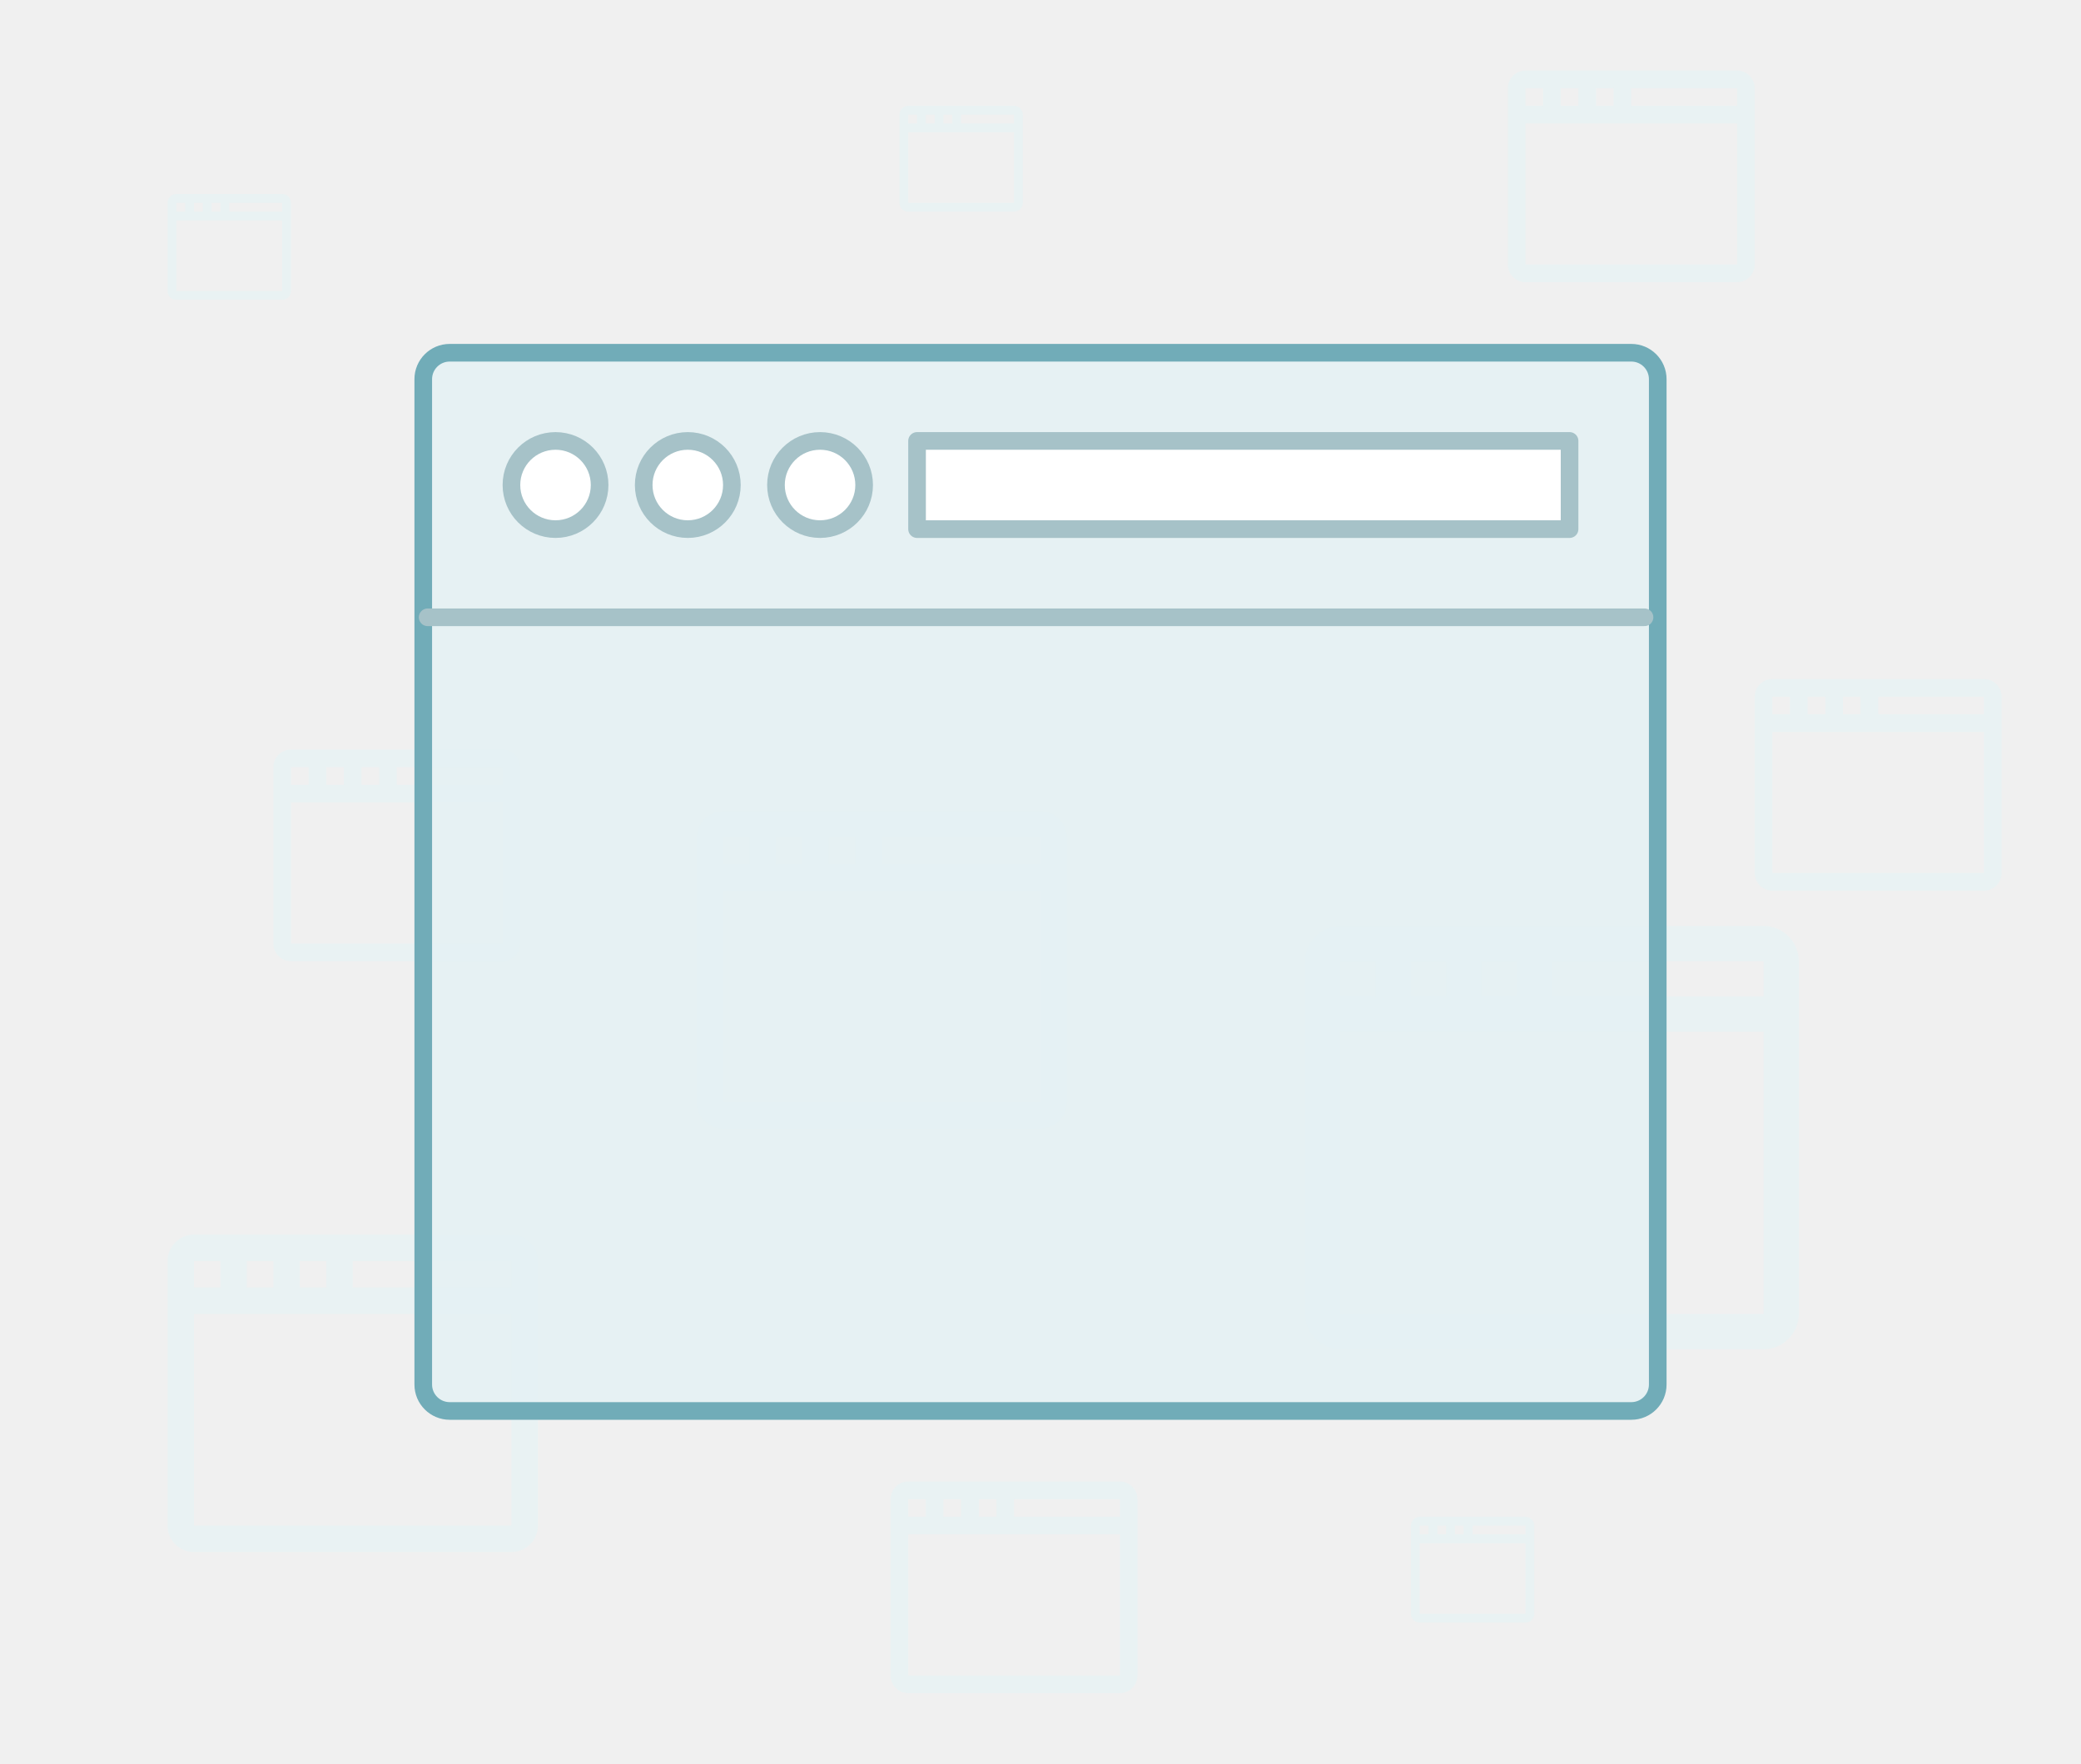
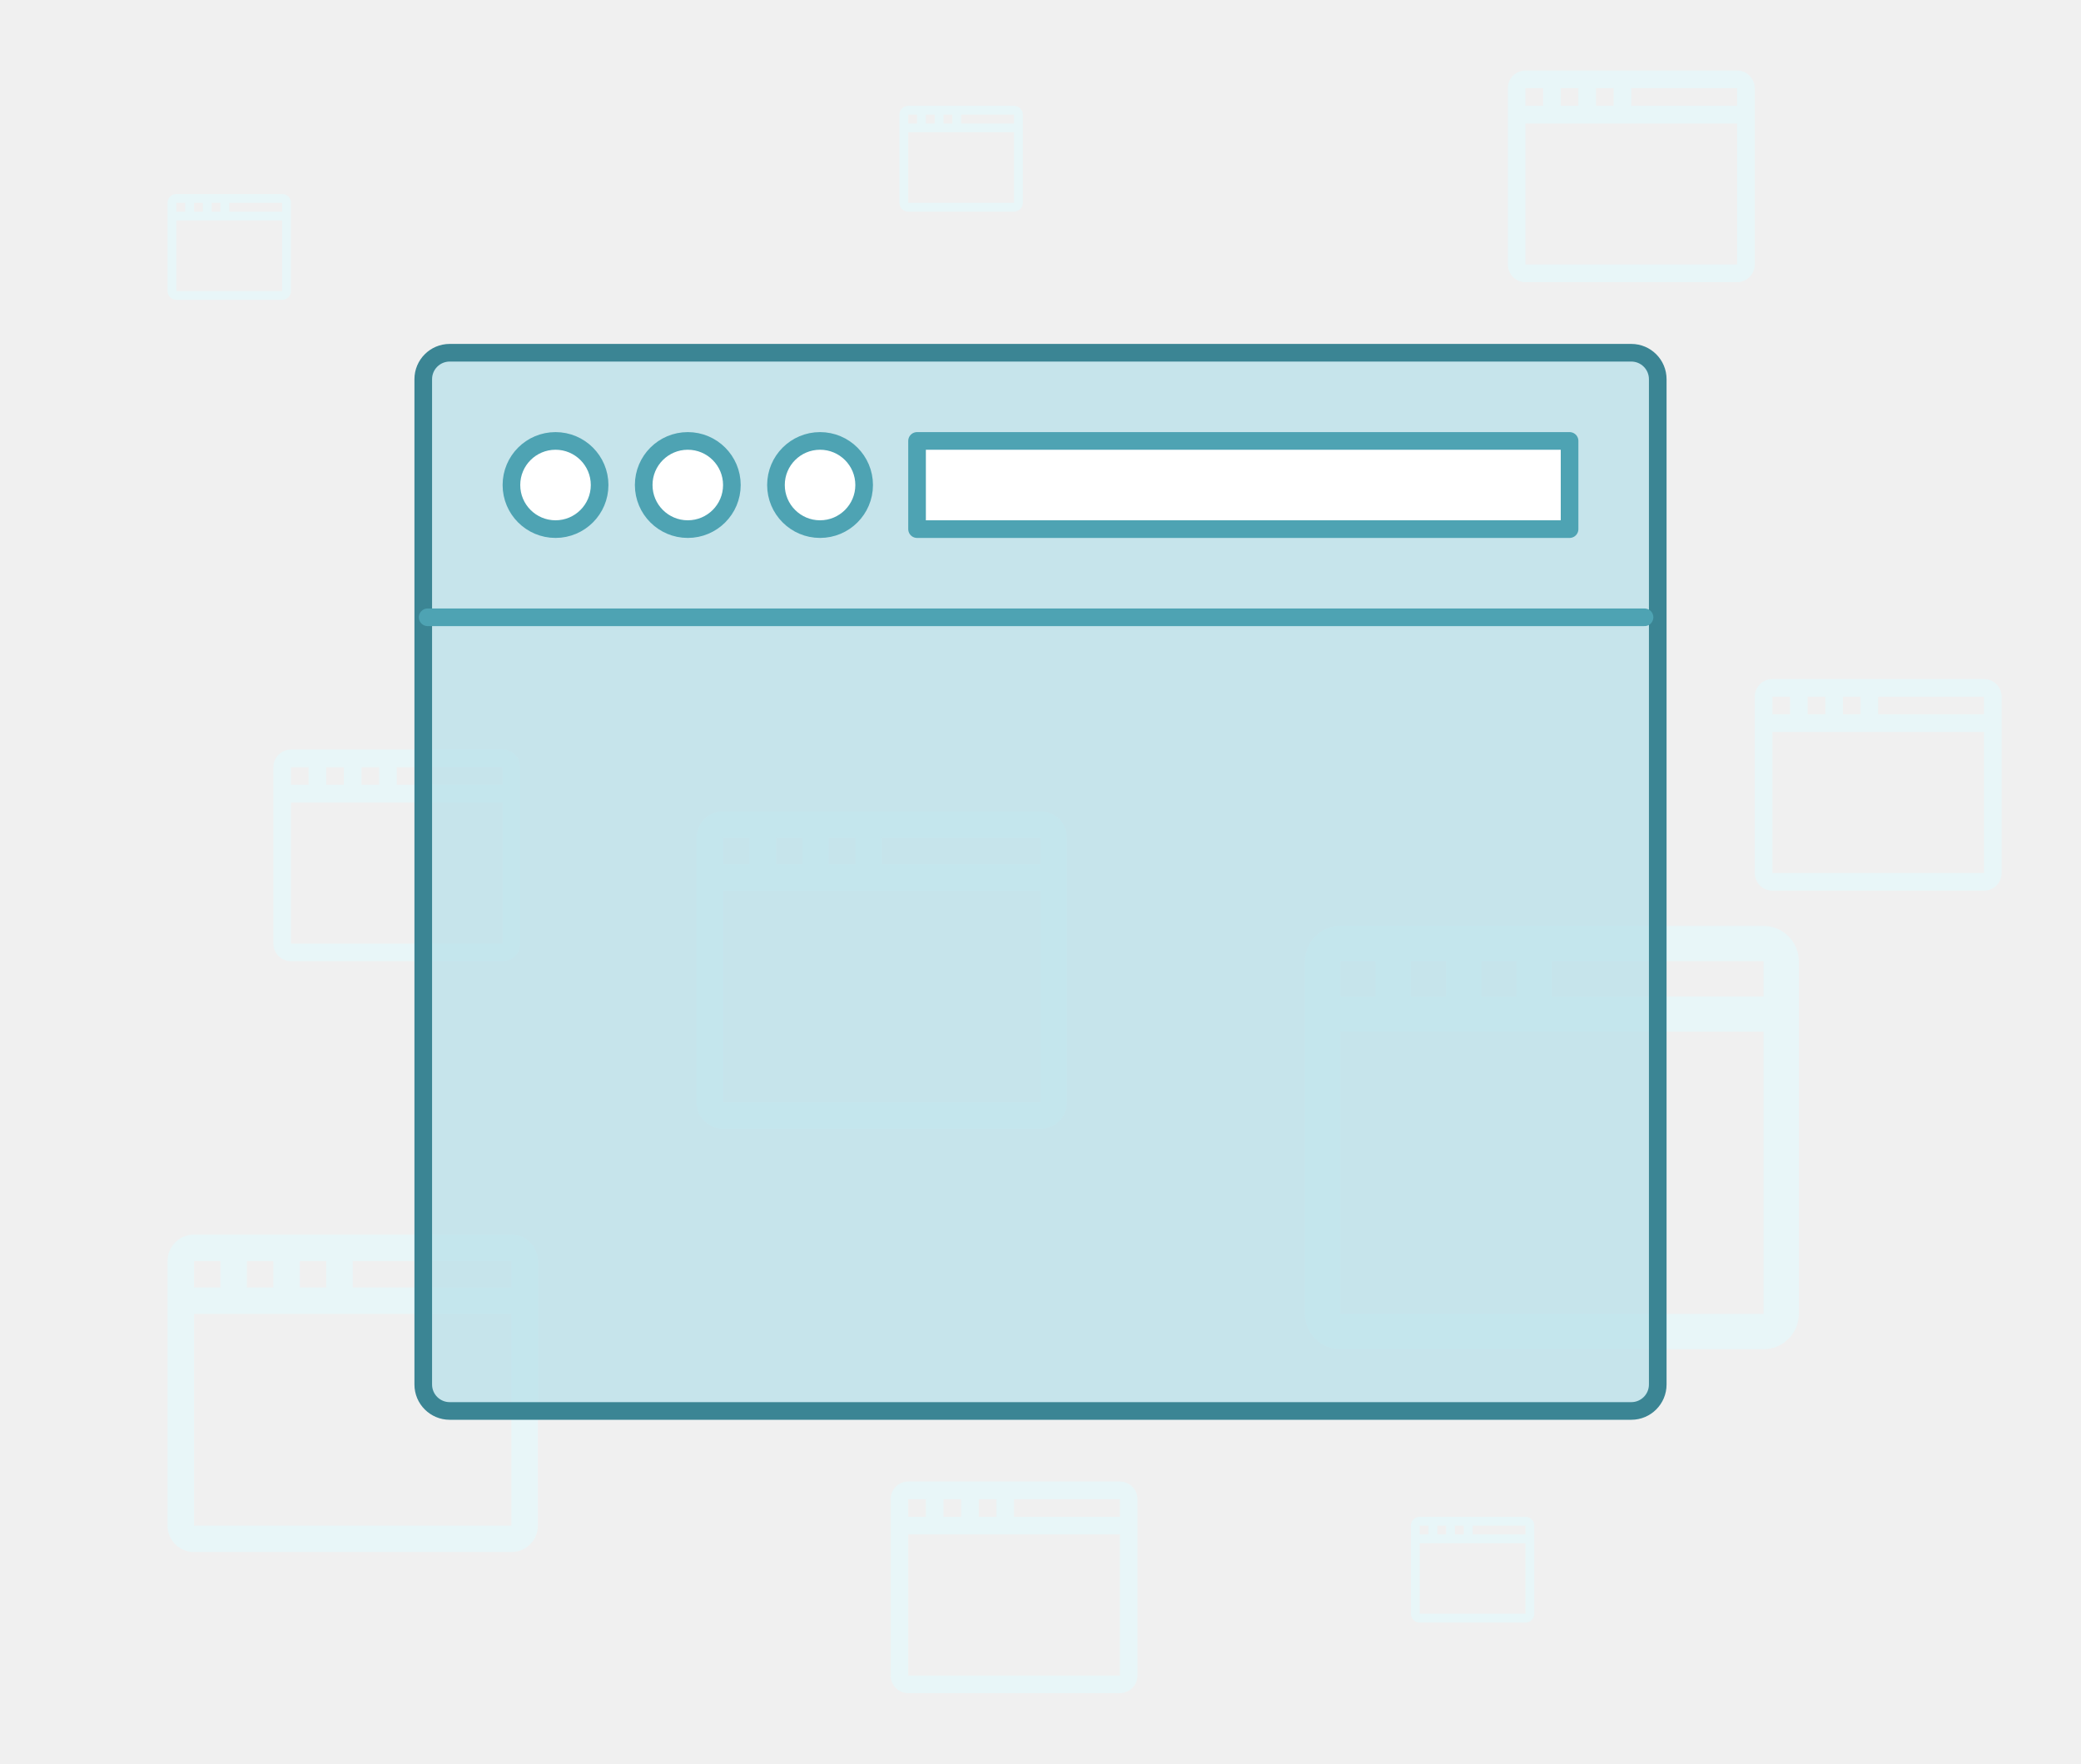
<svg xmlns="http://www.w3.org/2000/svg" width="236px" height="200px" viewBox="0 0 236 200" version="1.1">
  <defs />
  <g id="Page-4" stroke="none" stroke-width="1" fill="none" fill-rule="evenodd">
    <g id="Web-Tech" transform="translate(0, -18)">
      <g id="faded" transform="translate(19, 26)">
        <g id="browser" transform="translate(123, 168)" />
-         <path d="M149,101 L153,101 L153,105 L149,105 L149,101 L149,101 Z M141,101 L145,101 L145,105 L141,105 L141,101 L141,101 Z M133,101 L137,101 L137,105 L133,105 L133,101 L133,101 Z M181,141 L133,141 L133,109 L181,109 L181,141 L181,141 Z M181,105 L157,105 L157,101 L181,101 L181,105 L181,105 Z M185,101 C185,98.8 183.2,97 181,97 L133,97 C130.8,97 129,98.8 129,101 L129,141 C129,143.2 130.8,145 133,145 L181,145 C183.2,145 185,143.2 185,141 L185,101 L185,101 Z" id="4" fill="#E9F2F3" />
-         <path d="M15,135 L18,135 L18,138 L15,138 L15,135 L15,135 Z M9,135 L12,135 L12,138 L9,138 L9,135 L9,135 Z M3,135 L6,135 L6,138 L3,138 L3,135 L3,135 Z M39,165 L3,165 L3,141 L39,141 L39,165 L39,165 Z M39,138 L21,138 L21,135 L39,135 L39,138 L39,138 Z M42,135 C42,133.35 40.65,132 39,132 L3,132 C1.35,132 0,133.35 0,135 L0,165 C0,166.65 1.35,168 3,168 L39,168 C40.65,168 42,166.65 42,165 L42,135 L42,135 Z" id="3" fill="#E9F2F3" />
-         <path d="M75,87 L78,87 L78,90 L75,90 L75,87 L75,87 Z M69,87 L72,87 L72,90 L69,90 L69,87 L69,87 Z M63,87 L66,87 L66,90 L63,90 L63,87 L63,87 Z M99,117 L63,117 L63,93 L99,93 L99,117 L99,117 Z M99,90 L81,90 L81,87 L99,87 L99,90 L99,90 Z M102,87 C102,85.35 100.65,84 99,84 L63,84 C61.35,84 60,85.35 60,87 L60,117 C60,118.65 61.35,120 63,120 L99,120 C100.65,120 102,118.65 102,117 L102,87 L102,87 Z" id="3" fill="#E9F2F3" />
-         <path d="M190,71 L192,71 L192,73 L190,73 L190,71 L190,71 Z M186,71 L188,71 L188,73 L186,73 L186,71 L186,71 Z M182,71 L184,71 L184,73 L182,73 L182,71 L182,71 Z M206,91 L182,91 L182,75 L206,75 L206,91 L206,91 Z M206,73 L194,73 L194,71 L206,71 L206,73 L206,73 Z M208,71 C208,69.9 207.1,69 206,69 L182,69 C180.9,69 180,69.9 180,71 L180,91 C180,92.1 180.9,93 182,93 L206,93 C207.1,93 208,92.1 208,91 L208,71 L208,71 Z" id="2" fill="#E9F2F3" />
-         <path d="M22,79 L24,79 L24,81 L22,81 L22,79 L22,79 Z M18,79 L20,79 L20,81 L18,81 L18,79 L18,79 Z M14,79 L16,79 L16,81 L14,81 L14,79 L14,79 Z M38,99 L14,99 L14,83 L38,83 L38,99 L38,99 Z M38,81 L26,81 L26,79 L38,79 L38,81 L38,81 Z M40,79 C40,77.9 39.1,77 38,77 L14,77 C12.9,77 12,77.9 12,79 L12,99 C12,100.1 12.9,101 14,101 L38,101 C39.1,101 40,100.1 40,99 L40,79 L40,79 Z" id="2" fill="#E9F2F3" />
-         <path d="M92,162 L94,162 L94,164 L92,164 L92,162 L92,162 Z M88,162 L90,162 L90,164 L88,164 L88,162 L88,162 Z M84,162 L86,162 L86,164 L84,164 L84,162 L84,162 Z M108,182 L84,182 L84,166 L108,166 L108,182 L108,182 Z M108,164 L96,164 L96,162 L108,162 L108,164 L108,164 Z M110,162 C110,160.9 109.1,160 108,160 L84,160 C82.9,160 82,160.9 82,162 L82,182 C82,183.1 82.9,184 84,184 L108,184 C109.1,184 110,183.1 110,182 L110,162 L110,162 Z" id="2" fill="#E9F2F3" />
-         <path d="M162,2 L164,2 L164,4 L162,4 L162,2 L162,2 Z M158,2 L160,2 L160,4 L158,4 L158,2 L158,2 Z M154,2 L156,2 L156,4 L154,4 L154,2 L154,2 Z M178,22 L154,22 L154,6 L178,6 L178,22 L178,22 Z M178,4 L166,4 L166,2 L178,2 L178,4 L178,4 Z M180,2 C180,0.9 179.1,0 178,0 L154,0 C152.9,0 152,0.9 152,2 L152,22 C152,23.1 152.9,24 154,24 L178,24 C179.1,24 180,23.1 180,22 L180,2 L180,2 Z" id="2" fill="#E9F2F3" />
-         <path d="M88,5 L89,5 L89,6 L88,6 L88,5 L88,5 Z M86,5 L87,5 L87,6 L86,6 L86,5 L86,5 Z M84,5 L85,5 L85,6 L84,6 L84,5 L84,5 Z M96,15 L84,15 L84,7 L96,7 L96,15 L96,15 Z M96,6 L90,6 L90,5 L96,5 L96,6 L96,6 Z M97,5 C97,4.45 96.55,4 96,4 L84,4 C83.45,4 83,4.45 83,5 L83,15 C83,15.55 83.45,16 84,16 L96,16 C96.55,16 97,15.55 97,15 L97,5 L97,5 Z" id="1" fill="#E9F2F3" />
-         <path d="M146,165 L147,165 L147,166 L146,166 L146,165 L146,165 Z M144,165 L145,165 L145,166 L144,166 L144,165 L144,165 Z M142,165 L143,165 L143,166 L142,166 L142,165 L142,165 Z M154,175 L142,175 L142,167 L154,167 L154,175 L154,175 Z M154,166 L148,166 L148,165 L154,165 L154,166 L154,166 Z M155,165 C155,164.45 154.55,164 154,164 L142,164 C141.45,164 141,164.45 141,165 L141,175 C141,175.55 141.45,176 142,176 L154,176 C154.55,176 155,175.55 155,175 L155,165 L155,165 Z" id="1" fill="#E9F2F3" />
-         <path d="M5,15 L6,15 L6,16 L5,16 L5,15 L5,15 Z M3,15 L4,15 L4,16 L3,16 L3,15 L3,15 Z M1,15 L2,15 L2,16 L1,16 L1,15 L1,15 Z M13,25 L1,25 L1,17 L13,17 L13,25 L13,25 Z M13,16 L7,16 L7,15 L13,15 L13,16 L13,16 Z M14,15 C14,14.45 13.55,14 13,14 L1,14 C0.45,14 0,14.45 0,15 L0,25 C0,25.55 0.45,26 1,26 L13,26 C13.55,26 14,25.55 14,25 L14,15 L14,15 Z" id="1" fill="#E9F2F3" />
+         <path d="M149,101 L153,101 L153,105 L149,105 L149,101 L149,101 Z M141,101 L145,101 L145,105 L141,105 L141,101 L141,101 Z M133,101 L137,101 L137,105 L133,105 L133,101 L133,101 Z M181,141 L133,141 L133,109 L181,109 L181,141 L181,141 Z M181,105 L157,105 L157,101 L181,101 L181,105 L181,105 Z M185,101 C185,98.8 183.2,97 181,97 L133,97 C130.8,97 129,98.8 129,101 L129,141 C129,143.2 130.8,145 133,145 L181,145 C183.2,145 185,143.2 185,141 L185,101 L185,101 Z" id="4" fill="#E8F6F8" />
+         <path d="M15,135 L18,135 L18,138 L15,138 L15,135 L15,135 Z M9,135 L12,135 L12,138 L9,138 L9,135 L9,135 Z M3,135 L6,135 L6,138 L3,138 L3,135 L3,135 Z M39,165 L3,165 L3,141 L39,141 L39,165 L39,165 Z M39,138 L21,138 L21,135 L39,135 L39,138 L39,138 Z M42,135 C42,133.35 40.65,132 39,132 L3,132 C1.35,132 0,133.35 0,135 L0,165 C0,166.65 1.35,168 3,168 L39,168 C40.65,168 42,166.65 42,165 L42,135 L42,135 Z" id="3" fill="#E8F6F8" />
+         <path d="M75,87 L78,87 L78,90 L75,90 L75,87 L75,87 Z M69,87 L72,87 L72,90 L69,90 L69,87 L69,87 Z M63,87 L66,87 L66,90 L63,90 L63,87 L63,87 Z M99,117 L63,117 L63,93 L99,93 L99,117 L99,117 Z M99,90 L81,90 L81,87 L99,87 L99,90 L99,90 Z M102,87 C102,85.35 100.65,84 99,84 L63,84 C61.35,84 60,85.35 60,87 L60,117 C60,118.65 61.35,120 63,120 L99,120 C100.65,120 102,118.65 102,117 L102,87 L102,87 Z" id="3" fill="#E8F6F8" />
+         <path d="M190,71 L192,71 L192,73 L190,73 L190,71 L190,71 Z M186,71 L188,71 L188,73 L186,73 L186,71 L186,71 Z M182,71 L184,71 L184,73 L182,73 L182,71 L182,71 Z M206,91 L182,91 L182,75 L206,75 L206,91 L206,91 Z M206,73 L194,73 L194,71 L206,71 L206,73 L206,73 Z M208,71 C208,69.9 207.1,69 206,69 L182,69 C180.9,69 180,69.9 180,71 L180,91 C180,92.1 180.9,93 182,93 L206,93 C207.1,93 208,92.1 208,91 L208,71 L208,71 Z" id="2" fill="#E8F6F8" />
+         <path d="M22,79 L24,79 L24,81 L22,81 L22,79 L22,79 Z M18,79 L20,79 L20,81 L18,81 L18,79 L18,79 Z M14,79 L16,79 L16,81 L14,81 L14,79 L14,79 Z M38,99 L14,99 L14,83 L38,83 L38,99 L38,99 Z M38,81 L26,81 L26,79 L38,79 L38,81 L38,81 Z M40,79 C40,77.9 39.1,77 38,77 L14,77 C12.9,77 12,77.9 12,79 L12,99 C12,100.1 12.9,101 14,101 L38,101 C39.1,101 40,100.1 40,99 L40,79 L40,79 Z" id="2" fill="#E8F6F8" />
+         <path d="M92,162 L94,162 L94,164 L92,164 L92,162 L92,162 Z M88,162 L90,162 L90,164 L88,164 L88,162 L88,162 Z M84,162 L86,162 L86,164 L84,164 L84,162 L84,162 Z M108,182 L84,182 L84,166 L108,166 L108,182 L108,182 Z M108,164 L96,164 L96,162 L108,162 L108,164 L108,164 Z M110,162 C110,160.9 109.1,160 108,160 L84,160 C82.9,160 82,160.9 82,162 L82,182 C82,183.1 82.9,184 84,184 L108,184 C109.1,184 110,183.1 110,182 L110,162 L110,162 Z" id="2" fill="#E8F6F8" />
+         <path d="M162,2 L164,2 L164,4 L162,4 L162,2 L162,2 Z M158,2 L160,2 L160,4 L158,4 L158,2 L158,2 Z M154,2 L156,2 L156,4 L154,4 L154,2 L154,2 Z M178,22 L154,22 L154,6 L178,6 L178,22 L178,22 Z M178,4 L166,4 L166,2 L178,2 L178,4 L178,4 Z M180,2 C180,0.9 179.1,0 178,0 L154,0 C152.9,0 152,0.9 152,2 L152,22 C152,23.1 152.9,24 154,24 L178,24 C179.1,24 180,23.1 180,22 L180,2 L180,2 Z" id="2" fill="#E8F6F8" />
+         <path d="M88,5 L89,5 L89,6 L88,6 L88,5 L88,5 Z M86,5 L87,5 L87,6 L86,6 L86,5 L86,5 Z M84,5 L85,5 L85,6 L84,6 L84,5 L84,5 Z M96,15 L84,15 L84,7 L96,7 L96,15 L96,15 Z M96,6 L90,6 L90,5 L96,5 L96,6 L96,6 Z M97,5 C97,4.45 96.55,4 96,4 L84,4 C83.45,4 83,4.45 83,5 L83,15 C83,15.55 83.45,16 84,16 L96,16 C96.55,16 97,15.55 97,15 L97,5 L97,5 Z" id="1" fill="#E8F6F8" />
+         <path d="M146,165 L147,165 L147,166 L146,166 L146,165 L146,165 Z M144,165 L145,165 L145,166 L144,166 L144,165 L144,165 Z M142,165 L143,165 L143,166 L142,166 L142,165 L142,165 Z M154,175 L142,175 L142,167 L154,167 L154,175 L154,175 Z M154,166 L148,166 L148,165 L154,165 L154,166 L154,166 Z M155,165 C155,164.45 154.55,164 154,164 L142,164 C141.45,164 141,164.45 141,165 L141,175 C141,175.55 141.45,176 142,176 L154,176 C154.55,176 155,175.55 155,175 L155,165 L155,165 Z" id="1" fill="#E8F6F8" />
+         <path d="M5,15 L6,15 L6,16 L5,16 L5,15 L5,15 Z M3,15 L4,15 L4,16 L3,16 L3,15 L3,15 Z M1,15 L2,15 L2,16 L1,16 L1,15 L1,15 Z M13,25 L1,25 L1,17 L13,17 L13,25 L13,25 Z M13,16 L7,16 L7,15 L13,15 L13,16 L13,16 Z M14,15 C14,14.45 13.55,14 13,14 L1,14 C0.45,14 0,14.45 0,15 L0,25 C0,25.55 0.45,26 1,26 L13,26 C13.55,26 14,25.55 14,25 L14,15 L14,15 Z" id="1" fill="#E8F6F8" />
      </g>
      <g id="Main" transform="translate(48, 58)" stroke-width="2" stroke-linecap="round" stroke-linejoin="round">
-         <rect id="Window" stroke="#71ACB8" fill-opacity="0.8" fill="#E3F1F4" x="0" y="0" width="140" height="120" rx="3" />
-         <path d="M0.5,30 L138.5,30" id="Line" stroke="#A6C2C8" fill="#FFFFFF" />
-         <polygon id="Input" stroke="#A6C2C8" fill="#FFFFFF" points="130 20 56 20 56 10 130 10" />
-         <circle id="Button" stroke="#A6C2C8" fill="#FFFFFF" cx="45" cy="15" r="5" />
-         <circle id="Button" stroke="#A6C2C8" fill="#FFFFFF" cx="30" cy="15" r="5" />
-         <circle id="Button" stroke="#A6C2C8" fill="#FFFFFF" cx="15" cy="15" r="5" />
+         <rect id="Window" stroke="#3B8594" fill-opacity="0.76" fill="#B9E1EA" x="0" y="0" width="140" height="120" rx="3" />
+         <path d="M0.5,30 L138.5,30" id="Line" stroke="#4EA3B3" fill="#FFFFFF" />
+         <polygon id="Input" stroke="#4EA3B3" fill="#FFFFFF" points="130 20 56 20 56 10 130 10" />
+         <circle id="Button" stroke="#4EA3B3" fill="#FFFFFF" cx="45" cy="15" r="5" />
+         <circle id="Button" stroke="#4EA3B3" fill="#FFFFFF" cx="30" cy="15" r="5" />
+         <circle id="Button" stroke="#4EA3B3" fill="#FFFFFF" cx="15" cy="15" r="5" />
      </g>
    </g>
  </g>
</svg>
